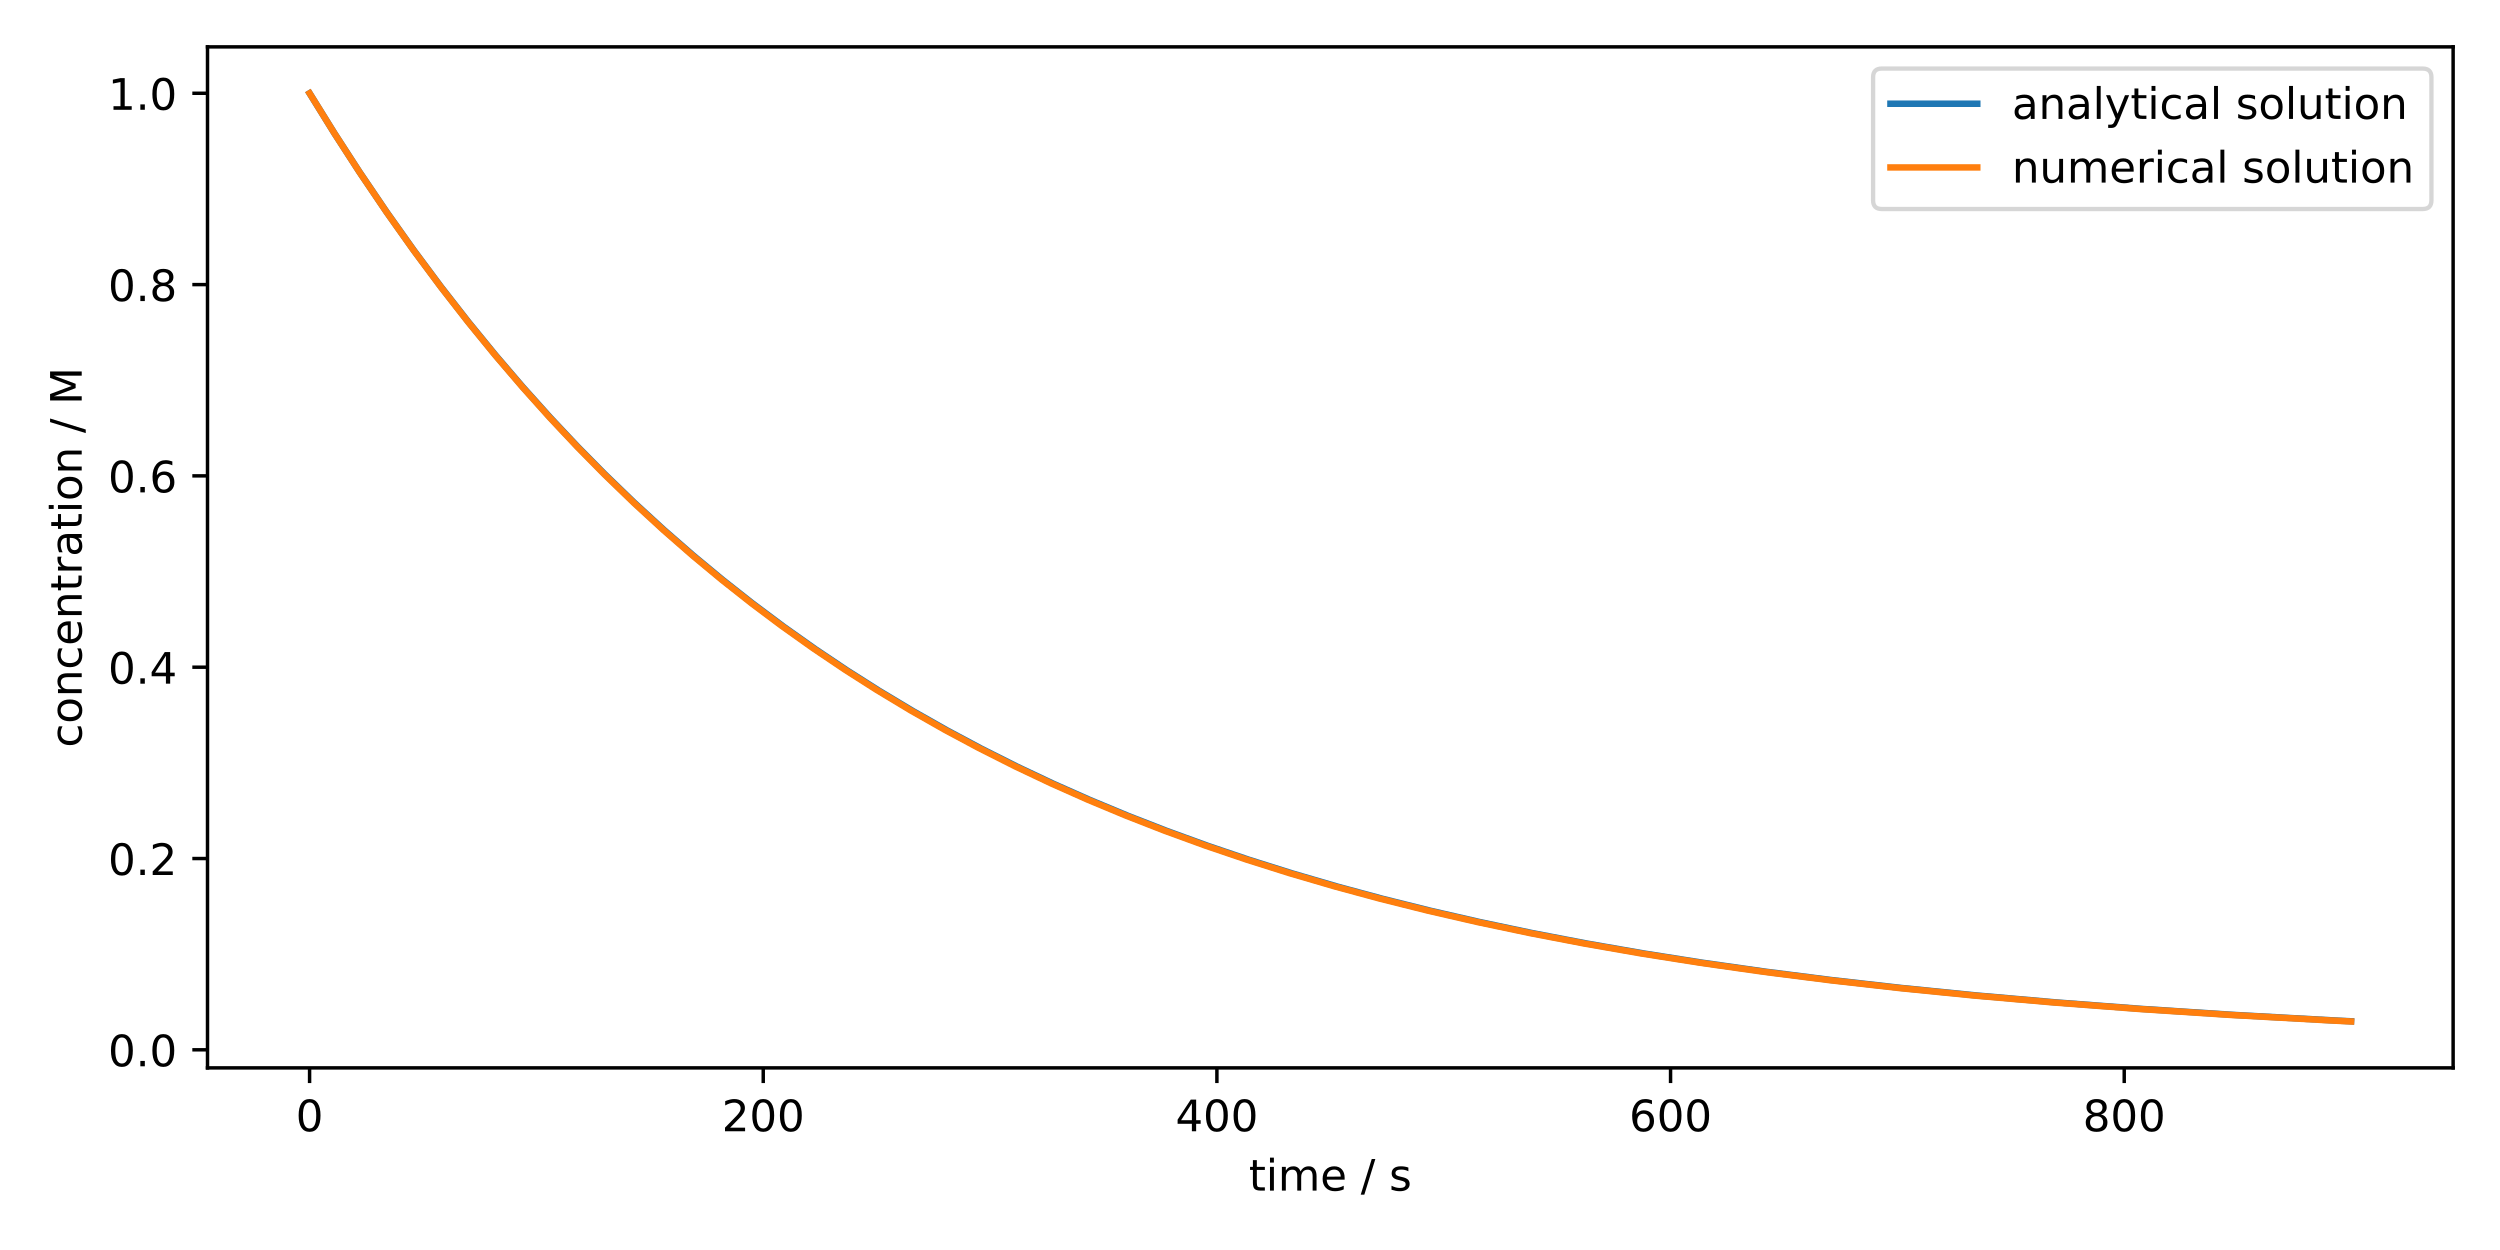
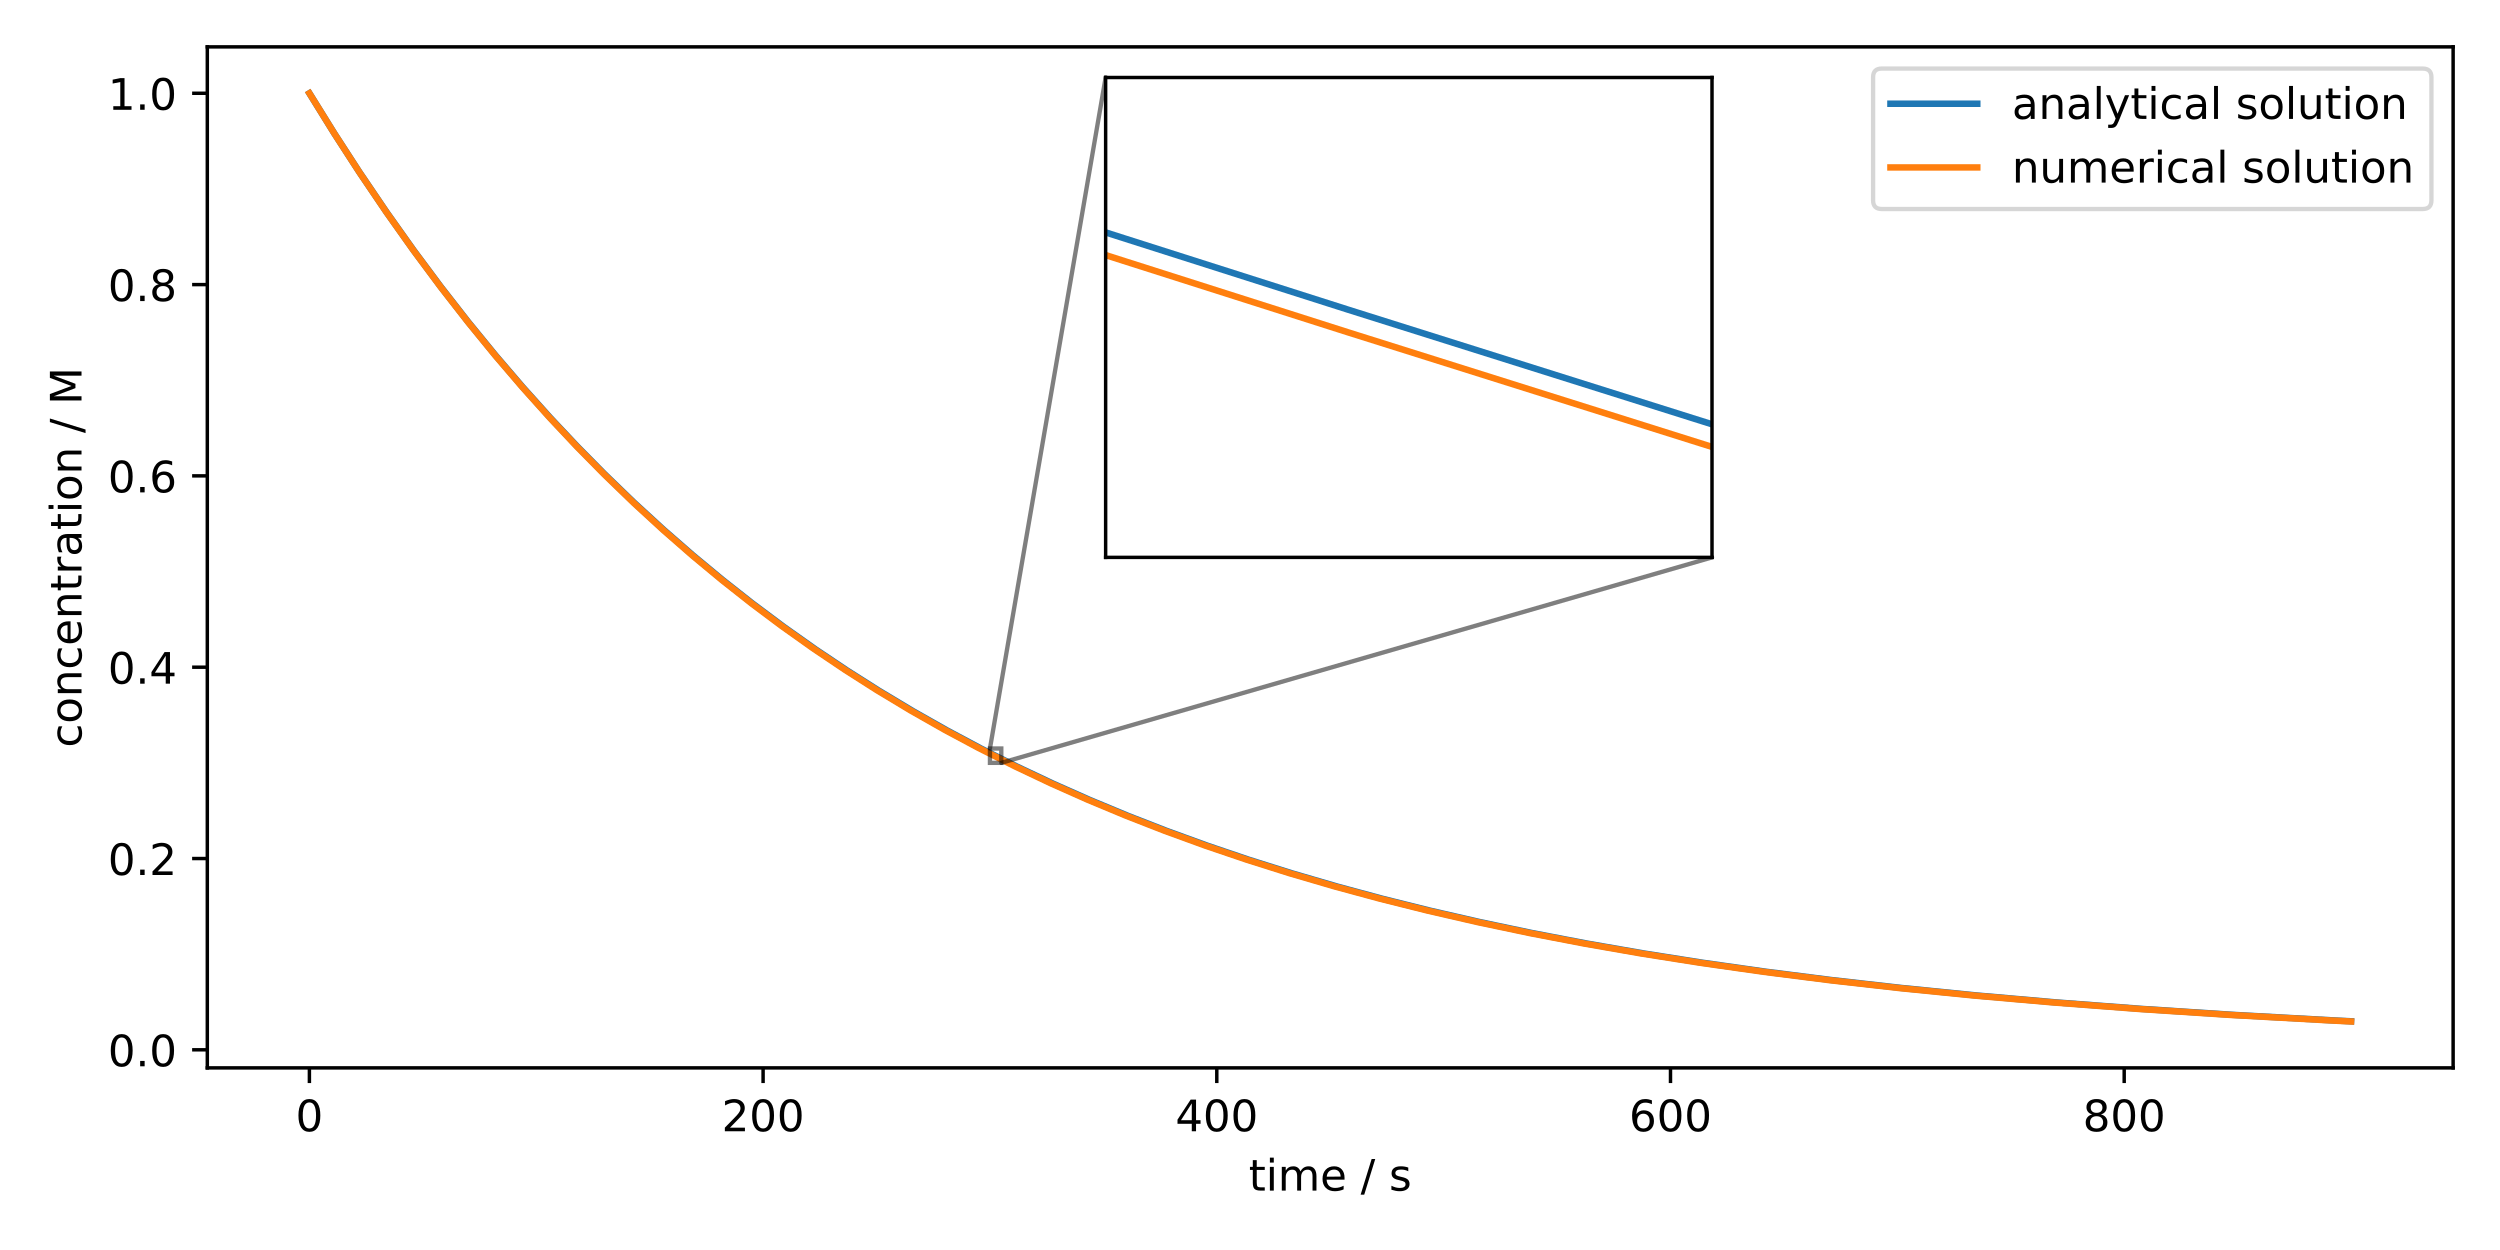
<svg xmlns="http://www.w3.org/2000/svg" xmlns:xlink="http://www.w3.org/1999/xlink" width="576pt" height="288pt" viewBox="0 0 576 288" version="1.1">
  <defs>
    <style type="text/css">*{stroke-linejoin: round; stroke-linecap: butt}</style>
  </defs>
  <g id="figure_1">
    <g id="patch_1">
      <path d="M 0 288  L 576 288  L 576 0  L 0 0  z " style="fill: #ffffff" />
    </g>
    <g id="axes_1">
      <g id="patch_2">
-         <path d="M 47.81 246.04  L 565.2 246.04  L 565.2 10.8  L 47.81 10.8  z " style="fill: #ffffff" />
+         <path d="M 47.765 246.04  L 565.2 246.04  L 565.2 10.8  L 47.765 10.8  z " style="fill: #ffffff" />
      </g>
      <g id="matplotlib.axis_1">
        <g id="xtick_1">
          <g id="line2d_1">
            <defs>
-               <path id="m6b42174fbb" d="M 0 0  L 0 3.5  " style="stroke: #000000; stroke-width: 0.8" />
-             </defs>
-             <g>
-               <use xlink:href="#m6b42174fbb" x="71.328" y="246.04" style="stroke: #000000; stroke-width: 0.8" />
+               <path id="m7d8b3871e5" d="M 0 0  L 0 3.5  " style="stroke: #000000; stroke-width: 0.8" />
+             </defs>
+             <g>
+               <use xlink:href="#m7d8b3871e5" x="71.285" y="246.04" style="stroke: #000000; stroke-width: 0.8" />
            </g>
          </g>
          <g id="text_1">
-             <g transform="translate(68.14648 260.6384) scale(0.1 -0.1)">
+             <g transform="translate(68.10352 260.6384) scale(0.1 -0.1)">
              <defs>
                <path id="DejaVuSans-30" d="M 2034 4250  Q 1547 4250 1301 3770  Q 1056 3291 1056 2328  Q 1056 1369 1301 889  Q 1547 409 2034 409  Q 2525 409 2770 889  Q 3016 1369 3016 2328  Q 3016 3291 2770 3770  Q 2525 4250 2034 4250  z M 2034 4750  Q 2819 4750 3233 4129  Q 3647 3509 3647 2328  Q 3647 1150 3233 529  Q 2819 -91 2034 -91  Q 1250 -91 836 529  Q 422 1150 422 2328  Q 422 3509 836 4129  Q 1250 4750 2034 4750  z " transform="scale(0.015625)" />
              </defs>
              <use xlink:href="#DejaVuSans-30" />
            </g>
          </g>
        </g>
        <g id="xtick_2">
          <g id="line2d_2">
            <g>
-               <use xlink:href="#m6b42174fbb" x="175.851" y="246.04" style="stroke: #000000; stroke-width: 0.8" />
+               <use xlink:href="#m7d8b3871e5" x="175.817" y="246.04" style="stroke: #000000; stroke-width: 0.8" />
            </g>
          </g>
          <g id="text_2">
-             <g transform="translate(166.3072 260.6384) scale(0.1 -0.1)">
+             <g transform="translate(166.2733 260.6384) scale(0.1 -0.1)">
              <defs>
                <path id="DejaVuSans-32" d="M 1228 531  L 3431 531  L 3431 0  L 469 0  L 469 531  Q 828 903 1448 1529  Q 2069 2156 2228 2338  Q 2531 2678 2651 2914  Q 2772 3150 2772 3378  Q 2772 3750 2511 3984  Q 2250 4219 1831 4219  Q 1534 4219 1204 4116  Q 875 4013 500 3803  L 500 4441  Q 881 4594 1212 4672  Q 1544 4750 1819 4750  Q 2544 4750 2975 4387  Q 3406 4025 3406 3419  Q 3406 3131 3298 2873  Q 3191 2616 2906 2266  Q 2828 2175 2409 1742  Q 1991 1309 1228 531  z " transform="scale(0.015625)" />
              </defs>
              <use xlink:href="#DejaVuSans-32" />
              <use xlink:href="#DejaVuSans-30" x="63.623" />
              <use xlink:href="#DejaVuSans-30" x="127.246" />
            </g>
          </g>
        </g>
        <g id="xtick_3">
          <g id="line2d_3">
            <g>
-               <use xlink:href="#m6b42174fbb" x="280.374" y="246.04" style="stroke: #000000; stroke-width: 0.8" />
+               <use xlink:href="#m7d8b3871e5" x="280.349" y="246.04" style="stroke: #000000; stroke-width: 0.8" />
            </g>
          </g>
          <g id="text_3">
-             <g transform="translate(270.8304 260.6384) scale(0.1 -0.1)">
+             <g transform="translate(270.8057 260.6384) scale(0.1 -0.1)">
              <defs>
                <path id="DejaVuSans-34" d="M 2419 4116  L 825 1625  L 2419 1625  L 2419 4116  z M 2253 4666  L 3047 4666  L 3047 1625  L 3713 1625  L 3713 1100  L 3047 1100  L 3047 0  L 2419 0  L 2419 1100  L 313 1100  L 313 1709  L 2253 4666  z " transform="scale(0.015625)" />
              </defs>
              <use xlink:href="#DejaVuSans-34" />
              <use xlink:href="#DejaVuSans-30" x="63.623" />
              <use xlink:href="#DejaVuSans-30" x="127.246" />
            </g>
          </g>
        </g>
        <g id="xtick_4">
          <g id="line2d_4">
            <g>
-               <use xlink:href="#m6b42174fbb" x="384.897" y="246.04" style="stroke: #000000; stroke-width: 0.8" />
+               <use xlink:href="#m7d8b3871e5" x="384.882" y="246.04" style="stroke: #000000; stroke-width: 0.8" />
            </g>
          </g>
          <g id="text_4">
-             <g transform="translate(375.3537 260.6384) scale(0.1 -0.1)">
+             <g transform="translate(375.338 260.6384) scale(0.1 -0.1)">
              <defs>
                <path id="DejaVuSans-36" d="M 2113 2584  Q 1688 2584 1439 2293  Q 1191 2003 1191 1497  Q 1191 994 1439 701  Q 1688 409 2113 409  Q 2538 409 2786 701  Q 3034 994 3034 1497  Q 3034 2003 2786 2293  Q 2538 2584 2113 2584  z M 3366 4563  L 3366 3988  Q 3128 4100 2886 4159  Q 2644 4219 2406 4219  Q 1781 4219 1451 3797  Q 1122 3375 1075 2522  Q 1259 2794 1537 2939  Q 1816 3084 2150 3084  Q 2853 3084 3261 2657  Q 3669 2231 3669 1497  Q 3669 778 3244 343  Q 2819 -91 2113 -91  Q 1303 -91 875 529  Q 447 1150 447 2328  Q 447 3434 972 4092  Q 1497 4750 2381 4750  Q 2619 4750 2861 4703  Q 3103 4656 3366 4563  z " transform="scale(0.015625)" />
              </defs>
              <use xlink:href="#DejaVuSans-36" />
              <use xlink:href="#DejaVuSans-30" x="63.623" />
              <use xlink:href="#DejaVuSans-30" x="127.246" />
            </g>
          </g>
        </g>
        <g id="xtick_5">
          <g id="line2d_5">
            <g>
-               <use xlink:href="#m6b42174fbb" x="489.421" y="246.04" style="stroke: #000000; stroke-width: 0.8" />
+               <use xlink:href="#m7d8b3871e5" x="489.414" y="246.04" style="stroke: #000000; stroke-width: 0.8" />
            </g>
          </g>
          <g id="text_5">
-             <g transform="translate(479.8769 260.6384) scale(0.1 -0.1)">
+             <g transform="translate(479.8703 260.6384) scale(0.1 -0.1)">
              <defs>
                <path id="DejaVuSans-38" d="M 2034 2216  Q 1584 2216 1326 1975  Q 1069 1734 1069 1313  Q 1069 891 1326 650  Q 1584 409 2034 409  Q 2484 409 2743 651  Q 3003 894 3003 1313  Q 3003 1734 2745 1975  Q 2488 2216 2034 2216  z M 1403 2484  Q 997 2584 770 2862  Q 544 3141 544 3541  Q 544 4100 942 4425  Q 1341 4750 2034 4750  Q 2731 4750 3128 4425  Q 3525 4100 3525 3541  Q 3525 3141 3298 2862  Q 3072 2584 2669 2484  Q 3125 2378 3379 2068  Q 3634 1759 3634 1313  Q 3634 634 3220 271  Q 2806 -91 2034 -91  Q 1263 -91 848 271  Q 434 634 434 1313  Q 434 1759 690 2068  Q 947 2378 1403 2484  z M 1172 3481  Q 1172 3119 1398 2916  Q 1625 2713 2034 2713  Q 2441 2713 2670 2916  Q 2900 3119 2900 3481  Q 2900 3844 2670 4047  Q 2441 4250 2034 4250  Q 1625 4250 1398 4047  Q 1172 3844 1172 3481  z " transform="scale(0.015625)" />
              </defs>
              <use xlink:href="#DejaVuSans-38" />
              <use xlink:href="#DejaVuSans-30" x="63.623" />
              <use xlink:href="#DejaVuSans-30" x="127.246" />
            </g>
          </g>
        </g>
        <g id="text_6">
-           <g transform="translate(287.7417 274.3166) scale(0.1 -0.1)">
+           <g transform="translate(287.7192 274.3166) scale(0.1 -0.1)">
            <defs>
              <path id="DejaVuSans-74" d="M 1172 4494  L 1172 3500  L 2356 3500  L 2356 3053  L 1172 3053  L 1172 1153  Q 1172 725 1289 603  Q 1406 481 1766 481  L 2356 481  L 2356 0  L 1766 0  Q 1100 0 847 248  Q 594 497 594 1153  L 594 3053  L 172 3053  L 172 3500  L 594 3500  L 594 4494  L 1172 4494  z " transform="scale(0.015625)" />
              <path id="DejaVuSans-69" d="M 603 3500  L 1178 3500  L 1178 0  L 603 0  L 603 3500  z M 603 4863  L 1178 4863  L 1178 4134  L 603 4134  L 603 4863  z " transform="scale(0.015625)" />
              <path id="DejaVuSans-6d" d="M 3328 2828  Q 3544 3216 3844 3400  Q 4144 3584 4550 3584  Q 5097 3584 5394 3201  Q 5691 2819 5691 2113  L 5691 0  L 5113 0  L 5113 2094  Q 5113 2597 4934 2840  Q 4756 3084 4391 3084  Q 3944 3084 3684 2787  Q 3425 2491 3425 1978  L 3425 0  L 2847 0  L 2847 2094  Q 2847 2600 2669 2842  Q 2491 3084 2119 3084  Q 1678 3084 1418 2786  Q 1159 2488 1159 1978  L 1159 0  L 581 0  L 581 3500  L 1159 3500  L 1159 2956  Q 1356 3278 1631 3431  Q 1906 3584 2284 3584  Q 2666 3584 2933 3390  Q 3200 3197 3328 2828  z " transform="scale(0.015625)" />
              <path id="DejaVuSans-65" d="M 3597 1894  L 3597 1613  L 953 1613  Q 991 1019 1311 708  Q 1631 397 2203 397  Q 2534 397 2845 478  Q 3156 559 3463 722  L 3463 178  Q 3153 47 2828 -22  Q 2503 -91 2169 -91  Q 1331 -91 842 396  Q 353 884 353 1716  Q 353 2575 817 3079  Q 1281 3584 2069 3584  Q 2775 3584 3186 3129  Q 3597 2675 3597 1894  z M 3022 2063  Q 3016 2534 2758 2815  Q 2500 3097 2075 3097  Q 1594 3097 1305 2825  Q 1016 2553 972 2059  L 3022 2063  z " transform="scale(0.015625)" />
              <path id="DejaVuSans-20" transform="scale(0.015625)" />
              <path id="DejaVuSans-2f" d="M 1625 4666  L 2156 4666  L 531 -594  L 0 -594  L 1625 4666  z " transform="scale(0.015625)" />
              <path id="DejaVuSans-73" d="M 2834 3397  L 2834 2853  Q 2591 2978 2328 3040  Q 2066 3103 1784 3103  Q 1356 3103 1142 2972  Q 928 2841 928 2578  Q 928 2378 1081 2264  Q 1234 2150 1697 2047  L 1894 2003  Q 2506 1872 2764 1633  Q 3022 1394 3022 966  Q 3022 478 2636 193  Q 2250 -91 1575 -91  Q 1294 -91 989 -36  Q 684 19 347 128  L 347 722  Q 666 556 975 473  Q 1284 391 1588 391  Q 1994 391 2212 530  Q 2431 669 2431 922  Q 2431 1156 2273 1281  Q 2116 1406 1581 1522  L 1381 1569  Q 847 1681 609 1914  Q 372 2147 372 2553  Q 372 3047 722 3315  Q 1072 3584 1716 3584  Q 2034 3584 2315 3537  Q 2597 3491 2834 3397  z " transform="scale(0.015625)" />
            </defs>
            <use xlink:href="#DejaVuSans-74" />
            <use xlink:href="#DejaVuSans-69" x="39.209" />
            <use xlink:href="#DejaVuSans-6d" x="66.992" />
            <use xlink:href="#DejaVuSans-65" x="164.404" />
            <use xlink:href="#DejaVuSans-20" x="225.928" />
            <use xlink:href="#DejaVuSans-2f" x="257.715" />
            <use xlink:href="#DejaVuSans-20" x="291.406" />
            <use xlink:href="#DejaVuSans-73" x="323.193" />
          </g>
        </g>
      </g>
      <g id="matplotlib.axis_2">
        <g id="ytick_1">
          <g id="line2d_6">
            <defs>
-               <path id="m70d0cdbec4" d="M 0 0  L -3.5 0  " style="stroke: #000000; stroke-width: 0.8" />
-             </defs>
-             <g>
-               <use xlink:href="#m70d0cdbec4" x="47.81" y="241.877" style="stroke: #000000; stroke-width: 0.8" />
+               <path id="m2151ed4fda" d="M 0 0  L -3.5 0  " style="stroke: #000000; stroke-width: 0.8" />
+             </defs>
+             <g>
+               <use xlink:href="#m2151ed4fda" x="47.765" y="241.877" style="stroke: #000000; stroke-width: 0.8" />
            </g>
          </g>
          <g id="text_7">
-             <g transform="translate(24.90687 245.6767) scale(0.1 -0.1)">
+             <g transform="translate(24.86188 245.6767) scale(0.1 -0.1)">
              <defs>
                <path id="DejaVuSans-2e" d="M 684 794  L 1344 794  L 1344 0  L 684 0  L 684 794  z " transform="scale(0.015625)" />
              </defs>
              <use xlink:href="#DejaVuSans-30" />
              <use xlink:href="#DejaVuSans-2e" x="63.623" />
              <use xlink:href="#DejaVuSans-30" x="95.41" />
            </g>
          </g>
        </g>
        <g id="ytick_2">
          <g id="line2d_7">
            <g>
-               <use xlink:href="#m70d0cdbec4" x="47.81" y="197.801" style="stroke: #000000; stroke-width: 0.8" />
+               <use xlink:href="#m2151ed4fda" x="47.765" y="197.801" style="stroke: #000000; stroke-width: 0.8" />
            </g>
          </g>
          <g id="text_8">
-             <g transform="translate(24.90687 201.5997) scale(0.1 -0.1)">
+             <g transform="translate(24.86188 201.5997) scale(0.1 -0.1)">
              <use xlink:href="#DejaVuSans-30" />
              <use xlink:href="#DejaVuSans-2e" x="63.623" />
              <use xlink:href="#DejaVuSans-32" x="95.41" />
            </g>
          </g>
        </g>
        <g id="ytick_3">
          <g id="line2d_8">
            <g>
-               <use xlink:href="#m70d0cdbec4" x="47.81" y="153.724" style="stroke: #000000; stroke-width: 0.8" />
+               <use xlink:href="#m2151ed4fda" x="47.765" y="153.724" style="stroke: #000000; stroke-width: 0.8" />
            </g>
          </g>
          <g id="text_9">
-             <g transform="translate(24.90687 157.5228) scale(0.1 -0.1)">
+             <g transform="translate(24.86188 157.5228) scale(0.1 -0.1)">
              <use xlink:href="#DejaVuSans-30" />
              <use xlink:href="#DejaVuSans-2e" x="63.623" />
              <use xlink:href="#DejaVuSans-34" x="95.41" />
            </g>
          </g>
        </g>
        <g id="ytick_4">
          <g id="line2d_9">
            <g>
-               <use xlink:href="#m70d0cdbec4" x="47.81" y="109.647" style="stroke: #000000; stroke-width: 0.8" />
+               <use xlink:href="#m2151ed4fda" x="47.765" y="109.647" style="stroke: #000000; stroke-width: 0.8" />
            </g>
          </g>
          <g id="text_10">
-             <g transform="translate(24.90687 113.4458) scale(0.1 -0.1)">
+             <g transform="translate(24.86188 113.4458) scale(0.1 -0.1)">
              <use xlink:href="#DejaVuSans-30" />
              <use xlink:href="#DejaVuSans-2e" x="63.623" />
              <use xlink:href="#DejaVuSans-36" x="95.41" />
            </g>
          </g>
        </g>
        <g id="ytick_5">
          <g id="line2d_10">
            <g>
-               <use xlink:href="#m70d0cdbec4" x="47.81" y="65.57" style="stroke: #000000; stroke-width: 0.8" />
+               <use xlink:href="#m2151ed4fda" x="47.765" y="65.57" style="stroke: #000000; stroke-width: 0.8" />
            </g>
          </g>
          <g id="text_11">
-             <g transform="translate(24.90687 69.36889) scale(0.1 -0.1)">
+             <g transform="translate(24.86188 69.36889) scale(0.1 -0.1)">
              <use xlink:href="#DejaVuSans-30" />
              <use xlink:href="#DejaVuSans-2e" x="63.623" />
              <use xlink:href="#DejaVuSans-38" x="95.41" />
            </g>
          </g>
        </g>
        <g id="ytick_6">
          <g id="line2d_11">
            <g>
-               <use xlink:href="#m70d0cdbec4" x="47.81" y="21.493" style="stroke: #000000; stroke-width: 0.8" />
+               <use xlink:href="#m2151ed4fda" x="47.765" y="21.493" style="stroke: #000000; stroke-width: 0.8" />
            </g>
          </g>
          <g id="text_12">
-             <g transform="translate(24.90687 25.29195) scale(0.1 -0.1)">
+             <g transform="translate(24.86188 25.29195) scale(0.1 -0.1)">
              <defs>
                <path id="DejaVuSans-31" d="M 794 531  L 1825 531  L 1825 4091  L 703 3866  L 703 4441  L 1819 4666  L 2450 4666  L 2450 531  L 3481 531  L 3481 0  L 794 0  L 794 531  z " transform="scale(0.015625)" />
              </defs>
              <use xlink:href="#DejaVuSans-31" />
              <use xlink:href="#DejaVuSans-2e" x="63.623" />
              <use xlink:href="#DejaVuSans-30" x="95.41" />
            </g>
          </g>
        </g>
        <g id="text_13">
-           <g transform="translate(18.82719 172.2255) rotate(-90) scale(0.1 -0.1)">
+           <g transform="translate(18.78219 172.2255) rotate(-90) scale(0.1 -0.1)">
            <defs>
              <path id="DejaVuSans-63" d="M 3122 3366  L 3122 2828  Q 2878 2963 2633 3030  Q 2388 3097 2138 3097  Q 1578 3097 1268 2742  Q 959 2388 959 1747  Q 959 1106 1268 751  Q 1578 397 2138 397  Q 2388 397 2633 464  Q 2878 531 3122 666  L 3122 134  Q 2881 22 2623 -34  Q 2366 -91 2075 -91  Q 1284 -91 818 406  Q 353 903 353 1747  Q 353 2603 823 3093  Q 1294 3584 2113 3584  Q 2378 3584 2631 3529  Q 2884 3475 3122 3366  z " transform="scale(0.015625)" />
              <path id="DejaVuSans-6f" d="M 1959 3097  Q 1497 3097 1228 2736  Q 959 2375 959 1747  Q 959 1119 1226 758  Q 1494 397 1959 397  Q 2419 397 2687 759  Q 2956 1122 2956 1747  Q 2956 2369 2687 2733  Q 2419 3097 1959 3097  z M 1959 3584  Q 2709 3584 3137 3096  Q 3566 2609 3566 1747  Q 3566 888 3137 398  Q 2709 -91 1959 -91  Q 1206 -91 779 398  Q 353 888 353 1747  Q 353 2609 779 3096  Q 1206 3584 1959 3584  z " transform="scale(0.015625)" />
              <path id="DejaVuSans-6e" d="M 3513 2113  L 3513 0  L 2938 0  L 2938 2094  Q 2938 2591 2744 2837  Q 2550 3084 2163 3084  Q 1697 3084 1428 2787  Q 1159 2491 1159 1978  L 1159 0  L 581 0  L 581 3500  L 1159 3500  L 1159 2956  Q 1366 3272 1645 3428  Q 1925 3584 2291 3584  Q 2894 3584 3203 3211  Q 3513 2838 3513 2113  z " transform="scale(0.015625)" />
              <path id="DejaVuSans-72" d="M 2631 2963  Q 2534 3019 2420 3045  Q 2306 3072 2169 3072  Q 1681 3072 1420 2755  Q 1159 2438 1159 1844  L 1159 0  L 581 0  L 581 3500  L 1159 3500  L 1159 2956  Q 1341 3275 1631 3429  Q 1922 3584 2338 3584  Q 2397 3584 2469 3576  Q 2541 3569 2628 3553  L 2631 2963  z " transform="scale(0.015625)" />
              <path id="DejaVuSans-61" d="M 2194 1759  Q 1497 1759 1228 1600  Q 959 1441 959 1056  Q 959 750 1161 570  Q 1363 391 1709 391  Q 2188 391 2477 730  Q 2766 1069 2766 1631  L 2766 1759  L 2194 1759  z M 3341 1997  L 3341 0  L 2766 0  L 2766 531  Q 2569 213 2275 61  Q 1981 -91 1556 -91  Q 1019 -91 701 211  Q 384 513 384 1019  Q 384 1609 779 1909  Q 1175 2209 1959 2209  L 2766 2209  L 2766 2266  Q 2766 2663 2505 2880  Q 2244 3097 1772 3097  Q 1472 3097 1187 3025  Q 903 2953 641 2809  L 641 3341  Q 956 3463 1253 3523  Q 1550 3584 1831 3584  Q 2591 3584 2966 3190  Q 3341 2797 3341 1997  z " transform="scale(0.015625)" />
              <path id="DejaVuSans-4d" d="M 628 4666  L 1569 4666  L 2759 1491  L 3956 4666  L 4897 4666  L 4897 0  L 4281 0  L 4281 4097  L 3078 897  L 2444 897  L 1241 4097  L 1241 0  L 628 0  L 628 4666  z " transform="scale(0.015625)" />
            </defs>
            <use xlink:href="#DejaVuSans-63" />
            <use xlink:href="#DejaVuSans-6f" x="54.98" />
            <use xlink:href="#DejaVuSans-6e" x="116.162" />
            <use xlink:href="#DejaVuSans-63" x="179.541" />
            <use xlink:href="#DejaVuSans-65" x="234.521" />
            <use xlink:href="#DejaVuSans-6e" x="296.045" />
            <use xlink:href="#DejaVuSans-74" x="359.424" />
            <use xlink:href="#DejaVuSans-72" x="398.633" />
            <use xlink:href="#DejaVuSans-61" x="439.746" />
            <use xlink:href="#DejaVuSans-74" x="501.025" />
            <use xlink:href="#DejaVuSans-69" x="540.234" />
            <use xlink:href="#DejaVuSans-6f" x="568.018" />
            <use xlink:href="#DejaVuSans-6e" x="629.199" />
            <use xlink:href="#DejaVuSans-20" x="692.578" />
            <use xlink:href="#DejaVuSans-2f" x="724.365" />
            <use xlink:href="#DejaVuSans-20" x="758.057" />
            <use xlink:href="#DejaVuSans-4d" x="789.844" />
          </g>
        </g>
      </g>
      <g id="line2d_12">
-         <path d="M 71.328 21.493  L 77.077 30.753  L 82.825 39.623  L 89.097 48.876  L 95.368 57.706  L 101.639 66.131  L 107.911 74.171  L 114.182 81.843  L 120.454 89.165  L 126.725 96.151  L 132.996 102.818  L 139.268 109.179  L 146.062 115.743  L 152.856 121.982  L 159.65 127.913  L 166.444 133.55  L 173.238 138.909  L 180.555 144.383  L 187.871 149.567  L 195.188 154.474  L 202.504 159.121  L 210.344 163.826  L 218.183 168.264  L 226.022 172.449  L 234.384 176.651  L 242.746 180.599  L 251.108 184.308  L 259.992 188.004  L 268.877 191.462  L 278.284 194.881  L 287.691 198.069  L 297.621 201.2  L 308.073 204.254  L 318.525 207.078  L 329.5 209.816  L 340.998 212.454  L 353.018 214.98  L 365.561 217.385  L 378.626 219.661  L 392.214 221.805  L 406.847 223.882  L 422.003 225.808  L 438.204 227.639  L 455.451 229.359  L 473.742 230.957  L 493.602 232.462  L 514.506 233.823  L 537.501 235.094  L 541.682 235.302  L 541.682 235.302  " clip-path="url(#p34424966e3)" style="fill: none; stroke: #1f77b4; stroke-width: 1.5; stroke-linecap: square" />
+         <path d="M 71.285 21.493  L 77.034 30.753  L 82.783 39.623  L 89.055 48.876  L 95.327 57.706  L 101.599 66.131  L 107.871 74.171  L 114.143 81.843  L 120.415 89.165  L 126.687 96.151  L 132.959 102.818  L 139.231 109.179  L 146.025 115.743  L 152.82 121.982  L 159.615 127.913  L 166.409 133.55  L 173.204 138.909  L 180.521 144.383  L 187.838 149.567  L 195.156 154.474  L 202.473 159.121  L 210.313 163.826  L 218.153 168.264  L 225.993 172.449  L 234.355 176.651  L 242.718 180.599  L 251.08 184.308  L 259.966 188.004  L 268.851 191.462  L 278.259 194.881  L 287.667 198.069  L 297.597 201.2  L 308.05 204.254  L 318.504 207.078  L 329.48 209.816  L 340.978 212.454  L 352.999 214.98  L 365.543 217.385  L 378.61 219.661  L 392.199 221.805  L 406.834 223.882  L 421.991 225.808  L 438.193 227.639  L 455.441 229.359  L 473.734 230.957  L 493.595 232.462  L 514.502 233.823  L 537.499 235.094  L 541.68 235.302  L 541.68 235.302  " clip-path="url(#p335de93a21)" style="fill: none; stroke: #1f77b4; stroke-width: 1.5; stroke-linecap: square" />
      </g>
      <g id="line2d_13">
-         <path d="M 71.328 21.493  L 77.077 30.77  L 82.825 39.657  L 89.097 48.926  L 95.368 57.77  L 101.639 66.209  L 107.911 74.261  L 114.182 81.944  L 120.454 89.274  L 126.725 96.269  L 132.996 102.943  L 139.268 109.311  L 146.062 115.881  L 152.856 122.125  L 159.65 128.06  L 166.444 133.701  L 173.238 139.062  L 180.032 144.157  L 187.349 149.363  L 194.665 154.291  L 201.982 158.956  L 209.821 163.68  L 217.66 168.134  L 225.499 172.334  L 233.861 176.552  L 242.223 180.513  L 250.585 184.234  L 259.47 187.941  L 268.354 191.41  L 277.761 194.84  L 287.168 198.036  L 297.098 201.175  L 307.55 204.237  L 318.003 207.068  L 328.977 209.812  L 340.475 212.455  L 352.495 214.985  L 365.038 217.394  L 378.103 219.674  L 391.691 221.82  L 406.325 223.9  L 421.481 225.827  L 437.682 227.659  L 454.928 229.381  L 473.22 230.979  L 493.079 232.484  L 513.984 233.844  L 536.979 235.113  L 541.682 235.347  L 541.682 235.347  " clip-path="url(#p34424966e3)" style="fill: none; stroke: #ff7f0e; stroke-width: 1.5; stroke-linecap: square" />
+         <path d="M 71.285 21.493  L 77.034 30.77  L 82.783 39.657  L 89.055 48.926  L 95.327 57.77  L 101.599 66.209  L 107.871 74.261  L 114.143 81.944  L 120.415 89.274  L 126.687 96.269  L 132.959 102.943  L 139.231 109.311  L 146.025 115.881  L 152.82 122.125  L 159.615 128.06  L 166.409 133.701  L 173.204 139.062  L 179.998 144.157  L 187.316 149.363  L 194.633 154.291  L 201.95 158.956  L 209.79 163.68  L 217.63 168.134  L 225.47 172.334  L 233.833 176.552  L 242.195 180.513  L 250.558 184.234  L 259.443 187.941  L 268.328 191.41  L 277.736 194.84  L 287.144 198.036  L 297.075 201.175  L 307.528 204.237  L 317.981 207.068  L 328.957 209.812  L 340.456 212.455  L 352.477 214.985  L 365.021 217.394  L 378.087 219.674  L 391.676 221.82  L 406.311 223.9  L 421.468 225.827  L 437.671 227.659  L 454.918 229.381  L 473.212 230.979  L 493.073 232.484  L 513.979 233.844  L 536.976 235.113  L 541.68 235.347  L 541.68 235.347  " clip-path="url(#p335de93a21)" style="fill: none; stroke: #ff7f0e; stroke-width: 1.5; stroke-linecap: square" />
      </g>
      <g id="patch_3">
-         <path d="M 47.81 246.04  L 47.81 10.8  " style="fill: none; stroke: #000000; stroke-width: 0.8; stroke-linejoin: miter; stroke-linecap: square" />
+         <path d="M 47.765 246.04  L 47.765 10.8  " style="fill: none; stroke: #000000; stroke-width: 0.8; stroke-linejoin: miter; stroke-linecap: square" />
      </g>
      <g id="patch_4">
        <path d="M 565.2 246.04  L 565.2 10.8  " style="fill: none; stroke: #000000; stroke-width: 0.8; stroke-linejoin: miter; stroke-linecap: square" />
      </g>
      <g id="patch_5">
-         <path d="M 47.81 246.04  L 565.2 246.04  " style="fill: none; stroke: #000000; stroke-width: 0.8; stroke-linejoin: miter; stroke-linecap: square" />
+         <path d="M 47.765 246.04  L 565.2 246.04  " style="fill: none; stroke: #000000; stroke-width: 0.8; stroke-linejoin: miter; stroke-linecap: square" />
      </g>
      <g id="patch_6">
-         <path d="M 47.81 10.8  L 565.2 10.8  " style="fill: none; stroke: #000000; stroke-width: 0.8; stroke-linejoin: miter; stroke-linecap: square" />
+         <path d="M 47.765 10.8  L 565.2 10.8  " style="fill: none; stroke: #000000; stroke-width: 0.8; stroke-linejoin: miter; stroke-linecap: square" />
+       </g>
+       <g id="patch_7">
+         <path d="M 228.083 175.762  L 230.697 175.762  L 230.697 172.456  L 228.083 172.456  L 228.083 175.762  z " clip-path="url(#p335de93a21)" style="fill: none; opacity: 0.5; stroke: #000000; stroke-linejoin: miter" />
+       </g>
+       <g id="patch_8">
+         <path d="M 254.739 17.857  Q 241.411 95.157 228.083 172.456  " style="fill: none; opacity: 0.5; stroke: #000000; stroke-linecap: round" />
+       </g>
+       <g id="patch_9">
+         <path d="M 394.446 128.42  Q 312.572 152.091 230.697 175.762  " style="fill: none; opacity: 0.5; stroke: #000000; stroke-linecap: round" />
+       </g>
+       <g id="axes_2">
+         <g id="patch_10">
+           <path d="M 254.739 128.42  L 394.446 128.42  L 394.446 17.857  L 254.739 17.857  z " style="fill: #ffffff" />
+         </g>
+         <g id="matplotlib.axis_3" />
+         <g id="matplotlib.axis_4" />
+         <g id="line2d_14">
+           <path d="M 85.792 -1  L 142.973 17.619  L 226.798 44.644  L 310.622 71.355  L 394.446 97.755  L 478.271 123.848  L 562.095 149.638  L 577 154.187  L 577 154.187  " clip-path="url(#p83b7ac01a5)" style="fill: none; stroke: #1f77b4; stroke-width: 1.5; stroke-linecap: square" />
+         </g>
+         <g id="line2d_15">
+           <path d="M 69.766 -1  L 142.973 22.86  L 226.798 49.877  L 310.622 76.579  L 394.446 102.969  L 478.271 129.052  L 562.095 154.831  L 577 159.379  L 577 159.379  " clip-path="url(#p83b7ac01a5)" style="fill: none; stroke: #ff7f0e; stroke-width: 1.5; stroke-linecap: square" />
+         </g>
+         <g id="patch_11">
+           <path d="M 254.739 128.42  L 254.739 17.857  " style="fill: none; stroke: #000000; stroke-width: 0.8; stroke-linejoin: miter; stroke-linecap: square" />
+         </g>
+         <g id="patch_12">
+           <path d="M 394.446 128.42  L 394.446 17.857  " style="fill: none; stroke: #000000; stroke-width: 0.8; stroke-linejoin: miter; stroke-linecap: square" />
+         </g>
+         <g id="patch_13">
+           <path d="M 254.739 128.42  L 394.446 128.42  " style="fill: none; stroke: #000000; stroke-width: 0.8; stroke-linejoin: miter; stroke-linecap: square" />
+         </g>
+         <g id="patch_14">
+           <path d="M 254.739 17.857  L 394.446 17.857  " style="fill: none; stroke: #000000; stroke-width: 0.8; stroke-linejoin: miter; stroke-linecap: square" />
+         </g>
      </g>
      <g id="legend_1">
-         <g id="patch_7">
+         <g id="patch_15">
          <path d="M 433.561 48.156  L 558.2 48.156  Q 560.2 48.156 560.2 46.156  L 560.2 17.8  Q 560.2 15.8 558.2 15.8  L 433.561 15.8  Q 431.561 15.8 431.561 17.8  L 431.561 46.156  Q 431.561 48.156 433.561 48.156  z " style="fill: #ffffff; opacity: 0.8; stroke: #cccccc; stroke-linejoin: miter" />
        </g>
-         <g id="line2d_14">
+         <g id="line2d_16">
          <path d="M 435.561 23.898  L 445.561 23.898  L 455.561 23.898  " style="fill: none; stroke: #1f77b4; stroke-width: 1.5; stroke-linecap: square" />
        </g>
        <g id="text_14">
          <g transform="translate(463.5609 27.39844) scale(0.1 -0.1)">
            <defs>
              <path id="DejaVuSans-6c" d="M 603 4863  L 1178 4863  L 1178 0  L 603 0  L 603 4863  z " transform="scale(0.015625)" />
              <path id="DejaVuSans-79" d="M 2059 -325  Q 1816 -950 1584 -1140  Q 1353 -1331 966 -1331  L 506 -1331  L 506 -850  L 844 -850  Q 1081 -850 1212 -737  Q 1344 -625 1503 -206  L 1606 56  L 191 3500  L 800 3500  L 1894 763  L 2988 3500  L 3597 3500  L 2059 -325  z " transform="scale(0.015625)" />
              <path id="DejaVuSans-75" d="M 544 1381  L 544 3500  L 1119 3500  L 1119 1403  Q 1119 906 1312 657  Q 1506 409 1894 409  Q 2359 409 2629 706  Q 2900 1003 2900 1516  L 2900 3500  L 3475 3500  L 3475 0  L 2900 0  L 2900 538  Q 2691 219 2414 64  Q 2138 -91 1772 -91  Q 1169 -91 856 284  Q 544 659 544 1381  z M 1991 3584  L 1991 3584  z " transform="scale(0.015625)" />
            </defs>
            <use xlink:href="#DejaVuSans-61" />
            <use xlink:href="#DejaVuSans-6e" x="61.279" />
            <use xlink:href="#DejaVuSans-61" x="124.658" />
            <use xlink:href="#DejaVuSans-6c" x="185.938" />
            <use xlink:href="#DejaVuSans-79" x="213.721" />
            <use xlink:href="#DejaVuSans-74" x="272.9" />
            <use xlink:href="#DejaVuSans-69" x="312.109" />
            <use xlink:href="#DejaVuSans-63" x="339.893" />
            <use xlink:href="#DejaVuSans-61" x="394.873" />
            <use xlink:href="#DejaVuSans-6c" x="456.152" />
            <use xlink:href="#DejaVuSans-20" x="483.936" />
            <use xlink:href="#DejaVuSans-73" x="515.723" />
            <use xlink:href="#DejaVuSans-6f" x="567.822" />
            <use xlink:href="#DejaVuSans-6c" x="629.004" />
            <use xlink:href="#DejaVuSans-75" x="656.787" />
            <use xlink:href="#DejaVuSans-74" x="720.166" />
            <use xlink:href="#DejaVuSans-69" x="759.375" />
            <use xlink:href="#DejaVuSans-6f" x="787.158" />
            <use xlink:href="#DejaVuSans-6e" x="848.34" />
          </g>
        </g>
-         <g id="line2d_15">
+         <g id="line2d_17">
          <path d="M 435.561 38.577  L 445.561 38.577  L 455.561 38.577  " style="fill: none; stroke: #ff7f0e; stroke-width: 1.5; stroke-linecap: square" />
        </g>
        <g id="text_15">
          <g transform="translate(463.5609 42.07656) scale(0.1 -0.1)">
            <use xlink:href="#DejaVuSans-6e" />
            <use xlink:href="#DejaVuSans-75" x="63.379" />
            <use xlink:href="#DejaVuSans-6d" x="126.758" />
            <use xlink:href="#DejaVuSans-65" x="224.17" />
            <use xlink:href="#DejaVuSans-72" x="285.693" />
            <use xlink:href="#DejaVuSans-69" x="326.807" />
            <use xlink:href="#DejaVuSans-63" x="354.59" />
            <use xlink:href="#DejaVuSans-61" x="409.57" />
            <use xlink:href="#DejaVuSans-6c" x="470.85" />
            <use xlink:href="#DejaVuSans-20" x="498.633" />
            <use xlink:href="#DejaVuSans-73" x="530.42" />
            <use xlink:href="#DejaVuSans-6f" x="582.52" />
            <use xlink:href="#DejaVuSans-6c" x="643.701" />
            <use xlink:href="#DejaVuSans-75" x="671.484" />
            <use xlink:href="#DejaVuSans-74" x="734.863" />
            <use xlink:href="#DejaVuSans-69" x="774.072" />
            <use xlink:href="#DejaVuSans-6f" x="801.855" />
            <use xlink:href="#DejaVuSans-6e" x="863.037" />
          </g>
        </g>
      </g>
    </g>
  </g>
  <defs>
-     <clipPath id="p34424966e3">
-       <rect x="47.81" y="10.8" width="517.39" height="235.24" />
+     <clipPath id="p335de93a21">
+       <rect x="47.765" y="10.8" width="517.435" height="235.24" />
+     </clipPath>
+     <clipPath id="p83b7ac01a5">
+       <rect x="254.739" y="17.857" width="139.707" height="110.563" />
    </clipPath>
  </defs>
</svg>
